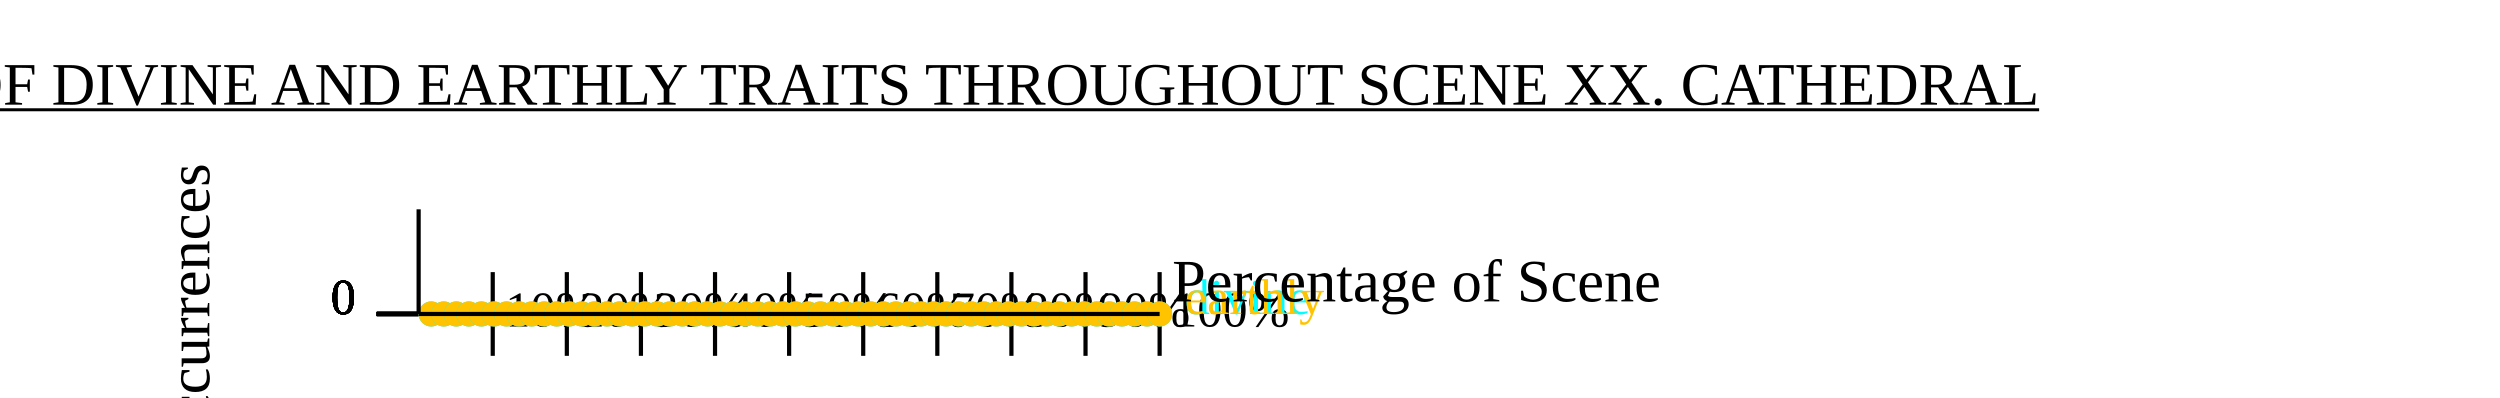
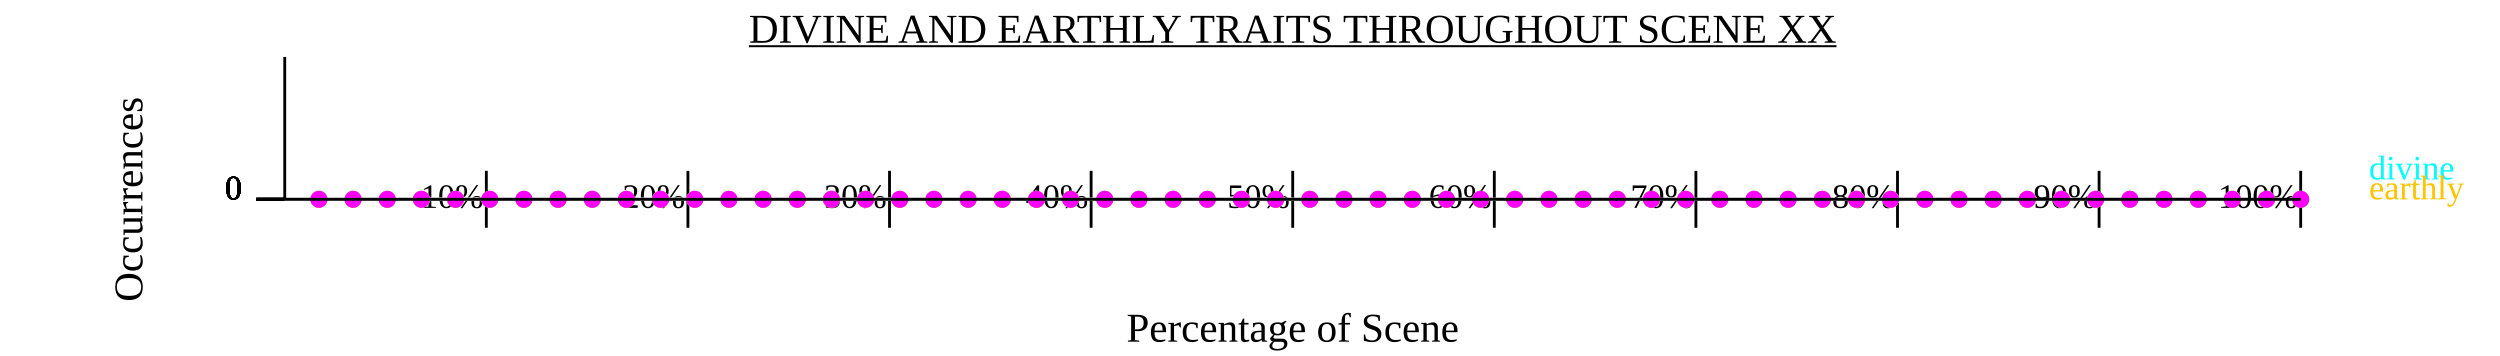
- <svg xmlns="http://www.w3.org/2000/svg">
-   <g transform="translate(100, 75)">
-     <line x1="-10" y1="-0" x2="0" y2="-0" stroke="black" />
-     <line x1="17.7" y1="-10" x2="17.7" y2="10" stroke="black" />
-     <line x1="0" y1="-0" x2="177" y2="-0" stroke="lightgrey" />
-     <text x="-15" y="-0" text-anchor="end" alignment-baseline="central">0</text>
-     <text x="20.7" y="3" text-anchor="start" alignment-baseline="hanging">10%</text>
-     <line x1="-10" y1="-0" x2="0" y2="-0" stroke="black" />
-     <line x1="35.4" y1="-10" x2="35.4" y2="10" stroke="black" />
-     <line x1="0" y1="-0" x2="177" y2="-0" stroke="lightgrey" />
-     <text x="-15" y="-0" text-anchor="end" alignment-baseline="central">0</text>
-     <text x="38.4" y="3" text-anchor="start" alignment-baseline="hanging">20%</text>
-     <line x1="-10" y1="-0" x2="0" y2="-0" stroke="black" />
-     <line x1="53.1" y1="-10" x2="53.1" y2="10" stroke="black" />
-     <line x1="0" y1="-0" x2="177" y2="-0" stroke="lightgrey" />
-     <text x="-15" y="-0" text-anchor="end" alignment-baseline="central">0</text>
-     <text x="56.1" y="3" text-anchor="start" alignment-baseline="hanging">30%</text>
+ <svg xmlns="http://www.w3.org/2000/svg" viewBox="0 -70 878 125">
+   <g transform="translate(100, 0)">
    <line x1="-10" y1="-0" x2="0" y2="-0" stroke="black" />
    <line x1="70.8" y1="-10" x2="70.8" y2="10" stroke="black" />
-     <line x1="0" y1="-0" x2="177" y2="-0" stroke="lightgrey" />
-     <text x="-15" y="-0" text-anchor="end" alignment-baseline="central">0</text>
-     <text x="73.8" y="3" text-anchor="start" alignment-baseline="hanging">40%</text>
-     <line x1="-10" y1="-0" x2="0" y2="-0" stroke="black" />
-     <line x1="88.5" y1="-10" x2="88.5" y2="10" stroke="black" />
-     <line x1="0" y1="-0" x2="177" y2="-0" stroke="lightgrey" />
-     <text x="-15" y="-0" text-anchor="end" alignment-baseline="central">0</text>
-     <text x="91.5" y="3" text-anchor="start" alignment-baseline="hanging">50%</text>
-     <line x1="-10" y1="-0" x2="0" y2="-0" stroke="black" />
-     <line x1="106.2" y1="-10" x2="106.2" y2="10" stroke="black" />
-     <line x1="0" y1="-0" x2="177" y2="-0" stroke="lightgrey" />
-     <text x="-15" y="-0" text-anchor="end" alignment-baseline="central">0</text>
-     <text x="109.2" y="3" text-anchor="start" alignment-baseline="hanging">60%</text>
-     <line x1="-10" y1="-0" x2="0" y2="-0" stroke="black" />
-     <line x1="123.9" y1="-10" x2="123.9" y2="10" stroke="black" />
-     <line x1="0" y1="-0" x2="177" y2="-0" stroke="lightgrey" />
-     <text x="-15" y="-0" text-anchor="end" alignment-baseline="central">0</text>
-     <text x="126.9" y="3" text-anchor="start" alignment-baseline="hanging">70%</text>
+     <line x1="0" y1="-0" x2="708" y2="-0" stroke="lightgrey" />
+     <text x="-15" y="-0" text-anchor="end" alignment-baseline="central">0</text>
+     <text x="69.8" y="3" text-anchor="end" alignment-baseline="hanging">10%</text>
    <line x1="-10" y1="-0" x2="0" y2="-0" stroke="black" />
    <line x1="141.6" y1="-10" x2="141.6" y2="10" stroke="black" />
-     <line x1="0" y1="-0" x2="177" y2="-0" stroke="lightgrey" />
-     <text x="-15" y="-0" text-anchor="end" alignment-baseline="central">0</text>
-     <text x="144.6" y="3" text-anchor="start" alignment-baseline="hanging">80%</text>
-     <line x1="-10" y1="-0" x2="0" y2="-0" stroke="black" />
-     <line x1="159.3" y1="-10" x2="159.3" y2="10" stroke="black" />
-     <line x1="0" y1="-0" x2="177" y2="-0" stroke="lightgrey" />
-     <text x="-15" y="-0" text-anchor="end" alignment-baseline="central">0</text>
-     <text x="162.3" y="3" text-anchor="start" alignment-baseline="hanging">90%</text>
-     <line x1="-10" y1="-0" x2="0" y2="-0" stroke="black" />
-     <line x1="177" y1="-10" x2="177" y2="10" stroke="black" />
-     <line x1="0" y1="-0" x2="177" y2="-0" stroke="lightgrey" />
-     <text x="-15" y="-0" text-anchor="end" alignment-baseline="central">0</text>
-     <text x="180" y="3" text-anchor="start" alignment-baseline="hanging">100%</text>
+     <line x1="0" y1="-0" x2="708" y2="-0" stroke="lightgrey" />
+     <text x="-15" y="-0" text-anchor="end" alignment-baseline="central">0</text>
+     <text x="140.6" y="3" text-anchor="end" alignment-baseline="hanging">20%</text>
+     <line x1="-10" y1="-0" x2="0" y2="-0" stroke="black" />
+     <line x1="212.4" y1="-10" x2="212.4" y2="10" stroke="black" />
+     <line x1="0" y1="-0" x2="708" y2="-0" stroke="lightgrey" />
+     <text x="-15" y="-0" text-anchor="end" alignment-baseline="central">0</text>
+     <text x="211.4" y="3" text-anchor="end" alignment-baseline="hanging">30%</text>
+     <line x1="-10" y1="-0" x2="0" y2="-0" stroke="black" />
+     <line x1="283.2" y1="-10" x2="283.2" y2="10" stroke="black" />
+     <line x1="0" y1="-0" x2="708" y2="-0" stroke="lightgrey" />
+     <text x="-15" y="-0" text-anchor="end" alignment-baseline="central">0</text>
+     <text x="282.2" y="3" text-anchor="end" alignment-baseline="hanging">40%</text>
+     <line x1="-10" y1="-0" x2="0" y2="-0" stroke="black" />
+     <line x1="354" y1="-10" x2="354" y2="10" stroke="black" />
+     <line x1="0" y1="-0" x2="708" y2="-0" stroke="lightgrey" />
+     <text x="-15" y="-0" text-anchor="end" alignment-baseline="central">0</text>
+     <text x="353" y="3" text-anchor="end" alignment-baseline="hanging">50%</text>
+     <line x1="-10" y1="-0" x2="0" y2="-0" stroke="black" />
+     <line x1="424.8" y1="-10" x2="424.8" y2="10" stroke="black" />
+     <line x1="0" y1="-0" x2="708" y2="-0" stroke="lightgrey" />
+     <text x="-15" y="-0" text-anchor="end" alignment-baseline="central">0</text>
+     <text x="423.8" y="3" text-anchor="end" alignment-baseline="hanging">60%</text>
+     <line x1="-10" y1="-0" x2="0" y2="-0" stroke="black" />
+     <line x1="495.6" y1="-10" x2="495.6" y2="10" stroke="black" />
+     <line x1="0" y1="-0" x2="708" y2="-0" stroke="lightgrey" />
+     <text x="-15" y="-0" text-anchor="end" alignment-baseline="central">0</text>
+     <text x="494.6" y="3" text-anchor="end" alignment-baseline="hanging">70%</text>
+     <line x1="-10" y1="-0" x2="0" y2="-0" stroke="black" />
+     <line x1="566.4" y1="-10" x2="566.4" y2="10" stroke="black" />
+     <line x1="0" y1="-0" x2="708" y2="-0" stroke="lightgrey" />
+     <text x="-15" y="-0" text-anchor="end" alignment-baseline="central">0</text>
+     <text x="565.4" y="3" text-anchor="end" alignment-baseline="hanging">80%</text>
+     <line x1="-10" y1="-0" x2="0" y2="-0" stroke="black" />
+     <line x1="637.2" y1="-10" x2="637.2" y2="10" stroke="black" />
+     <line x1="0" y1="-0" x2="708" y2="-0" stroke="lightgrey" />
+     <text x="-15" y="-0" text-anchor="end" alignment-baseline="central">0</text>
+     <text x="636.2" y="3" text-anchor="end" alignment-baseline="hanging">90%</text>
+     <line x1="-10" y1="-0" x2="0" y2="-0" stroke="black" />
+     <line x1="708" y1="-10" x2="708" y2="10" stroke="black" />
+     <line x1="0" y1="-0" x2="708" y2="-0" stroke="lightgrey" />
+     <text x="-15" y="-0" text-anchor="end" alignment-baseline="central">0</text>
+     <text x="707" y="3" text-anchor="end" alignment-baseline="hanging">100%</text>
    <line x1="-10" y1="0" x2="0" y2="0" stroke="black" />
    <text x="-15" y="0" text-anchor="end" alignment-baseline="central">0</text>
-     <circle r="3" cx="3" cy="-0" fill="#00FDFF" />
-     <circle r="3" cx="3" cy="-0" fill="#FFC300" />
-     <circle r="3" cx="6" cy="-0" fill="#00FDFF" />
-     <circle r="3" cx="6" cy="-0" fill="#FFC300" />
-     <circle r="3" cx="9" cy="-0" fill="#00FDFF" />
-     <circle r="3" cx="9" cy="-0" fill="#FFC300" />
    <circle r="3" cx="12" cy="-0" fill="#00FDFF" />
    <circle r="3" cx="12" cy="-0" fill="#FFC300" />
-     <circle r="3" cx="15" cy="-0" fill="#00FDFF" />
-     <circle r="3" cx="15" cy="-0" fill="#FFC300" />
-     <circle r="3" cx="18" cy="-0" fill="#00FDFF" />
-     <circle r="3" cx="18" cy="-0" fill="#FFC300" />
-     <circle r="3" cx="21" cy="-0" fill="#00FDFF" />
-     <circle r="3" cx="21" cy="-0" fill="#FFC300" />
+     <circle r="3" cx="12" cy="-0" fill="magenta" />
    <circle r="3" cx="24" cy="-0" fill="#00FDFF" />
    <circle r="3" cx="24" cy="-0" fill="#FFC300" />
-     <circle r="3" cx="27" cy="-0" fill="#00FDFF" />
-     <circle r="3" cx="27" cy="-0" fill="#FFC300" />
-     <circle r="3" cx="30" cy="-0" fill="#00FDFF" />
-     <circle r="3" cx="30" cy="-0" fill="#FFC300" />
-     <circle r="3" cx="33" cy="-0" fill="#00FDFF" />
-     <circle r="3" cx="33" cy="-0" fill="#FFC300" />
+     <circle r="3" cx="24" cy="-0" fill="magenta" />
    <circle r="3" cx="36" cy="-0" fill="#00FDFF" />
    <circle r="3" cx="36" cy="-0" fill="#FFC300" />
-     <circle r="3" cx="39" cy="-0" fill="#00FDFF" />
-     <circle r="3" cx="39" cy="-0" fill="#FFC300" />
-     <circle r="3" cx="42" cy="-0" fill="#00FDFF" />
-     <circle r="3" cx="42" cy="-0" fill="#FFC300" />
-     <circle r="3" cx="45" cy="-0" fill="#00FDFF" />
-     <circle r="3" cx="45" cy="-0" fill="#FFC300" />
+     <circle r="3" cx="36" cy="-0" fill="magenta" />
    <circle r="3" cx="48" cy="-0" fill="#00FDFF" />
    <circle r="3" cx="48" cy="-0" fill="#FFC300" />
-     <circle r="3" cx="51" cy="-0" fill="#00FDFF" />
-     <circle r="3" cx="51" cy="-0" fill="#FFC300" />
-     <circle r="3" cx="54" cy="-0" fill="#00FDFF" />
-     <circle r="3" cx="54" cy="-0" fill="#FFC300" />
-     <circle r="3" cx="57" cy="-0" fill="#00FDFF" />
-     <circle r="3" cx="57" cy="-0" fill="#FFC300" />
+     <circle r="3" cx="48" cy="-0" fill="magenta" />
    <circle r="3" cx="60" cy="-0" fill="#00FDFF" />
    <circle r="3" cx="60" cy="-0" fill="#FFC300" />
-     <circle r="3" cx="63" cy="-0" fill="#00FDFF" />
-     <circle r="3" cx="63" cy="-0" fill="#FFC300" />
-     <circle r="3" cx="66" cy="-0" fill="#00FDFF" />
-     <circle r="3" cx="66" cy="-0" fill="#FFC300" />
-     <circle r="3" cx="69" cy="-0" fill="#00FDFF" />
-     <circle r="3" cx="69" cy="-0" fill="#FFC300" />
+     <circle r="3" cx="60" cy="-0" fill="magenta" />
    <circle r="3" cx="72" cy="-0" fill="#00FDFF" />
    <circle r="3" cx="72" cy="-0" fill="#FFC300" />
-     <circle r="3" cx="75" cy="-0" fill="#00FDFF" />
-     <circle r="3" cx="75" cy="-0" fill="#FFC300" />
-     <circle r="3" cx="78" cy="-0" fill="#00FDFF" />
-     <circle r="3" cx="78" cy="-0" fill="#FFC300" />
-     <circle r="3" cx="81" cy="-0" fill="#00FDFF" />
-     <circle r="3" cx="81" cy="-0" fill="#FFC300" />
+     <circle r="3" cx="72" cy="-0" fill="magenta" />
    <circle r="3" cx="84" cy="-0" fill="#00FDFF" />
    <circle r="3" cx="84" cy="-0" fill="#FFC300" />
-     <circle r="3" cx="87" cy="-0" fill="#00FDFF" />
-     <circle r="3" cx="87" cy="-0" fill="#FFC300" />
-     <circle r="3" cx="90" cy="-0" fill="#00FDFF" />
-     <circle r="3" cx="90" cy="-0" fill="#FFC300" />
-     <circle r="3" cx="93" cy="-0" fill="#00FDFF" />
-     <circle r="3" cx="93" cy="-0" fill="#FFC300" />
+     <circle r="3" cx="84" cy="-0" fill="magenta" />
    <circle r="3" cx="96" cy="-0" fill="#00FDFF" />
    <circle r="3" cx="96" cy="-0" fill="#FFC300" />
-     <circle r="3" cx="99" cy="-0" fill="#00FDFF" />
-     <circle r="3" cx="99" cy="-0" fill="#FFC300" />
-     <circle r="3" cx="102" cy="-0" fill="#00FDFF" />
-     <circle r="3" cx="102" cy="-0" fill="#FFC300" />
-     <circle r="3" cx="105" cy="-0" fill="#00FDFF" />
-     <circle r="3" cx="105" cy="-0" fill="#FFC300" />
+     <circle r="3" cx="96" cy="-0" fill="magenta" />
    <circle r="3" cx="108" cy="-0" fill="#00FDFF" />
    <circle r="3" cx="108" cy="-0" fill="#FFC300" />
-     <circle r="3" cx="111" cy="-0" fill="#00FDFF" />
-     <circle r="3" cx="111" cy="-0" fill="#FFC300" />
-     <circle r="3" cx="114" cy="-0" fill="#00FDFF" />
-     <circle r="3" cx="114" cy="-0" fill="#FFC300" />
-     <circle r="3" cx="117" cy="-0" fill="#00FDFF" />
-     <circle r="3" cx="117" cy="-0" fill="#FFC300" />
+     <circle r="3" cx="108" cy="-0" fill="magenta" />
    <circle r="3" cx="120" cy="-0" fill="#00FDFF" />
    <circle r="3" cx="120" cy="-0" fill="#FFC300" />
-     <circle r="3" cx="123" cy="-0" fill="#00FDFF" />
-     <circle r="3" cx="123" cy="-0" fill="#FFC300" />
-     <circle r="3" cx="126" cy="-0" fill="#00FDFF" />
-     <circle r="3" cx="126" cy="-0" fill="#FFC300" />
-     <circle r="3" cx="129" cy="-0" fill="#00FDFF" />
-     <circle r="3" cx="129" cy="-0" fill="#FFC300" />
+     <circle r="3" cx="120" cy="-0" fill="magenta" />
    <circle r="3" cx="132" cy="-0" fill="#00FDFF" />
    <circle r="3" cx="132" cy="-0" fill="#FFC300" />
-     <circle r="3" cx="135" cy="-0" fill="#00FDFF" />
-     <circle r="3" cx="135" cy="-0" fill="#FFC300" />
-     <circle r="3" cx="138" cy="-0" fill="#00FDFF" />
-     <circle r="3" cx="138" cy="-0" fill="#FFC300" />
-     <circle r="3" cx="141" cy="-0" fill="#00FDFF" />
-     <circle r="3" cx="141" cy="-0" fill="#FFC300" />
+     <circle r="3" cx="132" cy="-0" fill="magenta" />
    <circle r="3" cx="144" cy="-0" fill="#00FDFF" />
    <circle r="3" cx="144" cy="-0" fill="#FFC300" />
-     <circle r="3" cx="147" cy="-0" fill="#00FDFF" />
-     <circle r="3" cx="147" cy="-0" fill="#FFC300" />
-     <circle r="3" cx="150" cy="-0" fill="#00FDFF" />
-     <circle r="3" cx="150" cy="-0" fill="#FFC300" />
-     <circle r="3" cx="153" cy="-0" fill="#00FDFF" />
-     <circle r="3" cx="153" cy="-0" fill="#FFC300" />
+     <circle r="3" cx="144" cy="-0" fill="magenta" />
    <circle r="3" cx="156" cy="-0" fill="#00FDFF" />
    <circle r="3" cx="156" cy="-0" fill="#FFC300" />
-     <circle r="3" cx="159" cy="-0" fill="#00FDFF" />
-     <circle r="3" cx="159" cy="-0" fill="#FFC300" />
-     <circle r="3" cx="162" cy="-0" fill="#00FDFF" />
-     <circle r="3" cx="162" cy="-0" fill="#FFC300" />
-     <circle r="3" cx="165" cy="-0" fill="#00FDFF" />
-     <circle r="3" cx="165" cy="-0" fill="#FFC300" />
+     <circle r="3" cx="156" cy="-0" fill="magenta" />
    <circle r="3" cx="168" cy="-0" fill="#00FDFF" />
    <circle r="3" cx="168" cy="-0" fill="#FFC300" />
-     <circle r="3" cx="171" cy="-0" fill="#00FDFF" />
-     <circle r="3" cx="171" cy="-0" fill="#FFC300" />
-     <circle r="3" cx="174" cy="-0" fill="#00FDFF" />
-     <circle r="3" cx="174" cy="-0" fill="#FFC300" />
-     <circle r="3" cx="177" cy="-0" fill="#00FDFF" />
-     <circle r="3" cx="177" cy="-0" fill="#FFC300" />
-     <text x="183" y="-0" text-anchor="start" alignment-baseline="central" fill="#00FDFF">divine</text>
-     <text x="183" y="-0" text-anchor="start" alignment-baseline="central" fill="#FFC300">earthly</text>
-     <line x1="0" y1="0" x2="177" y2="0" stroke="black" />
-     <line x1="0" y1="0" x2="0" y2="-25" stroke="black" />
+     <circle r="3" cx="168" cy="-0" fill="magenta" />
+     <circle r="3" cx="180" cy="-0" fill="#00FDFF" />
+     <circle r="3" cx="180" cy="-0" fill="#FFC300" />
+     <circle r="3" cx="180" cy="-0" fill="magenta" />
+     <circle r="3" cx="192" cy="-0" fill="#00FDFF" />
+     <circle r="3" cx="192" cy="-0" fill="#FFC300" />
+     <circle r="3" cx="192" cy="-0" fill="magenta" />
+     <circle r="3" cx="204" cy="-0" fill="#00FDFF" />
+     <circle r="3" cx="204" cy="-0" fill="#FFC300" />
+     <circle r="3" cx="204" cy="-0" fill="magenta" />
+     <circle r="3" cx="216" cy="-0" fill="#00FDFF" />
+     <circle r="3" cx="216" cy="-0" fill="#FFC300" />
+     <circle r="3" cx="216" cy="-0" fill="magenta" />
+     <circle r="3" cx="228" cy="-0" fill="#00FDFF" />
+     <circle r="3" cx="228" cy="-0" fill="#FFC300" />
+     <circle r="3" cx="228" cy="-0" fill="magenta" />
+     <circle r="3" cx="240" cy="-0" fill="#00FDFF" />
+     <circle r="3" cx="240" cy="-0" fill="#FFC300" />
+     <circle r="3" cx="240" cy="-0" fill="magenta" />
+     <circle r="3" cx="252" cy="-0" fill="#00FDFF" />
+     <circle r="3" cx="252" cy="-0" fill="#FFC300" />
+     <circle r="3" cx="252" cy="-0" fill="magenta" />
+     <circle r="3" cx="264" cy="-0" fill="#00FDFF" />
+     <circle r="3" cx="264" cy="-0" fill="#FFC300" />
+     <circle r="3" cx="264" cy="-0" fill="magenta" />
+     <circle r="3" cx="276" cy="-0" fill="#00FDFF" />
+     <circle r="3" cx="276" cy="-0" fill="#FFC300" />
+     <circle r="3" cx="276" cy="-0" fill="magenta" />
+     <circle r="3" cx="288" cy="-0" fill="#00FDFF" />
+     <circle r="3" cx="288" cy="-0" fill="#FFC300" />
+     <circle r="3" cx="288" cy="-0" fill="magenta" />
+     <circle r="3" cx="300" cy="-0" fill="#00FDFF" />
+     <circle r="3" cx="300" cy="-0" fill="#FFC300" />
+     <circle r="3" cx="300" cy="-0" fill="magenta" />
+     <circle r="3" cx="312" cy="-0" fill="#00FDFF" />
+     <circle r="3" cx="312" cy="-0" fill="#FFC300" />
+     <circle r="3" cx="312" cy="-0" fill="magenta" />
+     <circle r="3" cx="324" cy="-0" fill="#00FDFF" />
+     <circle r="3" cx="324" cy="-0" fill="#FFC300" />
+     <circle r="3" cx="324" cy="-0" fill="magenta" />
+     <circle r="3" cx="336" cy="-0" fill="#00FDFF" />
+     <circle r="3" cx="336" cy="-0" fill="#FFC300" />
+     <circle r="3" cx="336" cy="-0" fill="magenta" />
+     <circle r="3" cx="348" cy="-0" fill="#00FDFF" />
+     <circle r="3" cx="348" cy="-0" fill="#FFC300" />
+     <circle r="3" cx="348" cy="-0" fill="magenta" />
+     <circle r="3" cx="360" cy="-0" fill="#00FDFF" />
+     <circle r="3" cx="360" cy="-0" fill="#FFC300" />
+     <circle r="3" cx="360" cy="-0" fill="magenta" />
+     <circle r="3" cx="372" cy="-0" fill="#00FDFF" />
+     <circle r="3" cx="372" cy="-0" fill="#FFC300" />
+     <circle r="3" cx="372" cy="-0" fill="magenta" />
+     <circle r="3" cx="384" cy="-0" fill="#00FDFF" />
+     <circle r="3" cx="384" cy="-0" fill="#FFC300" />
+     <circle r="3" cx="384" cy="-0" fill="magenta" />
+     <circle r="3" cx="396" cy="-0" fill="#00FDFF" />
+     <circle r="3" cx="396" cy="-0" fill="#FFC300" />
+     <circle r="3" cx="396" cy="-0" fill="magenta" />
+     <circle r="3" cx="408" cy="-0" fill="#00FDFF" />
+     <circle r="3" cx="408" cy="-0" fill="#FFC300" />
+     <circle r="3" cx="408" cy="-0" fill="magenta" />
+     <circle r="3" cx="420" cy="-0" fill="#00FDFF" />
+     <circle r="3" cx="420" cy="-0" fill="#FFC300" />
+     <circle r="3" cx="420" cy="-0" fill="magenta" />
+     <circle r="3" cx="432" cy="-0" fill="#00FDFF" />
+     <circle r="3" cx="432" cy="-0" fill="#FFC300" />
+     <circle r="3" cx="432" cy="-0" fill="magenta" />
+     <circle r="3" cx="444" cy="-0" fill="#00FDFF" />
+     <circle r="3" cx="444" cy="-0" fill="#FFC300" />
+     <circle r="3" cx="444" cy="-0" fill="magenta" />
+     <circle r="3" cx="456" cy="-0" fill="#00FDFF" />
+     <circle r="3" cx="456" cy="-0" fill="#FFC300" />
+     <circle r="3" cx="456" cy="-0" fill="magenta" />
+     <circle r="3" cx="468" cy="-0" fill="#00FDFF" />
+     <circle r="3" cx="468" cy="-0" fill="#FFC300" />
+     <circle r="3" cx="468" cy="-0" fill="magenta" />
+     <circle r="3" cx="480" cy="-0" fill="#00FDFF" />
+     <circle r="3" cx="480" cy="-0" fill="#FFC300" />
+     <circle r="3" cx="480" cy="-0" fill="magenta" />
+     <circle r="3" cx="492" cy="-0" fill="#00FDFF" />
+     <circle r="3" cx="492" cy="-0" fill="#FFC300" />
+     <circle r="3" cx="492" cy="-0" fill="magenta" />
+     <circle r="3" cx="504" cy="-0" fill="#00FDFF" />
+     <circle r="3" cx="504" cy="-0" fill="#FFC300" />
+     <circle r="3" cx="504" cy="-0" fill="magenta" />
+     <circle r="3" cx="516" cy="-0" fill="#00FDFF" />
+     <circle r="3" cx="516" cy="-0" fill="#FFC300" />
+     <circle r="3" cx="516" cy="-0" fill="magenta" />
+     <circle r="3" cx="528" cy="-0" fill="#00FDFF" />
+     <circle r="3" cx="528" cy="-0" fill="#FFC300" />
+     <circle r="3" cx="528" cy="-0" fill="magenta" />
+     <circle r="3" cx="540" cy="-0" fill="#00FDFF" />
+     <circle r="3" cx="540" cy="-0" fill="#FFC300" />
+     <circle r="3" cx="540" cy="-0" fill="magenta" />
+     <circle r="3" cx="552" cy="-0" fill="#00FDFF" />
+     <circle r="3" cx="552" cy="-0" fill="#FFC300" />
+     <circle r="3" cx="552" cy="-0" fill="magenta" />
+     <circle r="3" cx="564" cy="-0" fill="#00FDFF" />
+     <circle r="3" cx="564" cy="-0" fill="#FFC300" />
+     <circle r="3" cx="564" cy="-0" fill="magenta" />
+     <circle r="3" cx="576" cy="-0" fill="#00FDFF" />
+     <circle r="3" cx="576" cy="-0" fill="#FFC300" />
+     <circle r="3" cx="576" cy="-0" fill="magenta" />
+     <circle r="3" cx="588" cy="-0" fill="#00FDFF" />
+     <circle r="3" cx="588" cy="-0" fill="#FFC300" />
+     <circle r="3" cx="588" cy="-0" fill="magenta" />
+     <circle r="3" cx="600" cy="-0" fill="#00FDFF" />
+     <circle r="3" cx="600" cy="-0" fill="#FFC300" />
+     <circle r="3" cx="600" cy="-0" fill="magenta" />
+     <circle r="3" cx="612" cy="-0" fill="#00FDFF" />
+     <circle r="3" cx="612" cy="-0" fill="#FFC300" />
+     <circle r="3" cx="612" cy="-0" fill="magenta" />
+     <circle r="3" cx="624" cy="-0" fill="#00FDFF" />
+     <circle r="3" cx="624" cy="-0" fill="#FFC300" />
+     <circle r="3" cx="624" cy="-0" fill="magenta" />
+     <circle r="3" cx="636" cy="-0" fill="#00FDFF" />
+     <circle r="3" cx="636" cy="-0" fill="#FFC300" />
+     <circle r="3" cx="636" cy="-0" fill="magenta" />
+     <circle r="3" cx="648" cy="-0" fill="#00FDFF" />
+     <circle r="3" cx="648" cy="-0" fill="#FFC300" />
+     <circle r="3" cx="648" cy="-0" fill="magenta" />
+     <circle r="3" cx="660" cy="-0" fill="#00FDFF" />
+     <circle r="3" cx="660" cy="-0" fill="#FFC300" />
+     <circle r="3" cx="660" cy="-0" fill="magenta" />
+     <circle r="3" cx="672" cy="-0" fill="#00FDFF" />
+     <circle r="3" cx="672" cy="-0" fill="#FFC300" />
+     <circle r="3" cx="672" cy="-0" fill="magenta" />
+     <circle r="3" cx="684" cy="-0" fill="#00FDFF" />
+     <circle r="3" cx="684" cy="-0" fill="#FFC300" />
+     <circle r="3" cx="684" cy="-0" fill="magenta" />
+     <circle r="3" cx="696" cy="-0" fill="#00FDFF" />
+     <circle r="3" cx="696" cy="-0" fill="#FFC300" />
+     <circle r="3" cx="696" cy="-0" fill="magenta" />
+     <circle r="3" cx="708" cy="-0" fill="#00FDFF" />
+     <circle r="3" cx="708" cy="-0" fill="#FFC300" />
+     <circle r="3" cx="708" cy="-0" fill="magenta" />
+     <text x="732" y="-7" text-anchor="start" alignment-baseline="central" fill="#00FDFF">divine</text>
+     <text x="732" y="--7" text-anchor="start" alignment-baseline="central" fill="#FFC300">earthly</text>
+     <line x1="0" y1="0" x2="708" y2="0" stroke="black" />
+     <line x1="0" y1="0" x2="0" y2="-50" stroke="black" />
    <text x="-50" y="-0" text-anchor="middle" font-size="larger" transform="rotate(-90 -50 -0)">Occurrences</text>
-     <text x="180" y="-3" text-anchor="start" font-size="larger" alignment-baseline="baseline">Percentage
-                     of Scene</text>
-     <text x="88.5" y="-50" text-anchor="middle" font-size="larger" text-decoration="underline">OCCURRENCE OF DIVINE AND
-                     EARTHLY TRAITS THROUGHOUT SCENE XX.
-                         CATHEDRAL</text>
+     <text x="354" y="50" text-anchor="middle" font-size="larger" alignment-baseline="baseline">Percentage of Scene</text>
+     <text x="354" y="-55" text-anchor="middle" font-size="larger" text-decoration="underline">DIVINE AND EARTHLY TRAITS THROUGHOUT SCENE XX</text>
  </g>
</svg>
